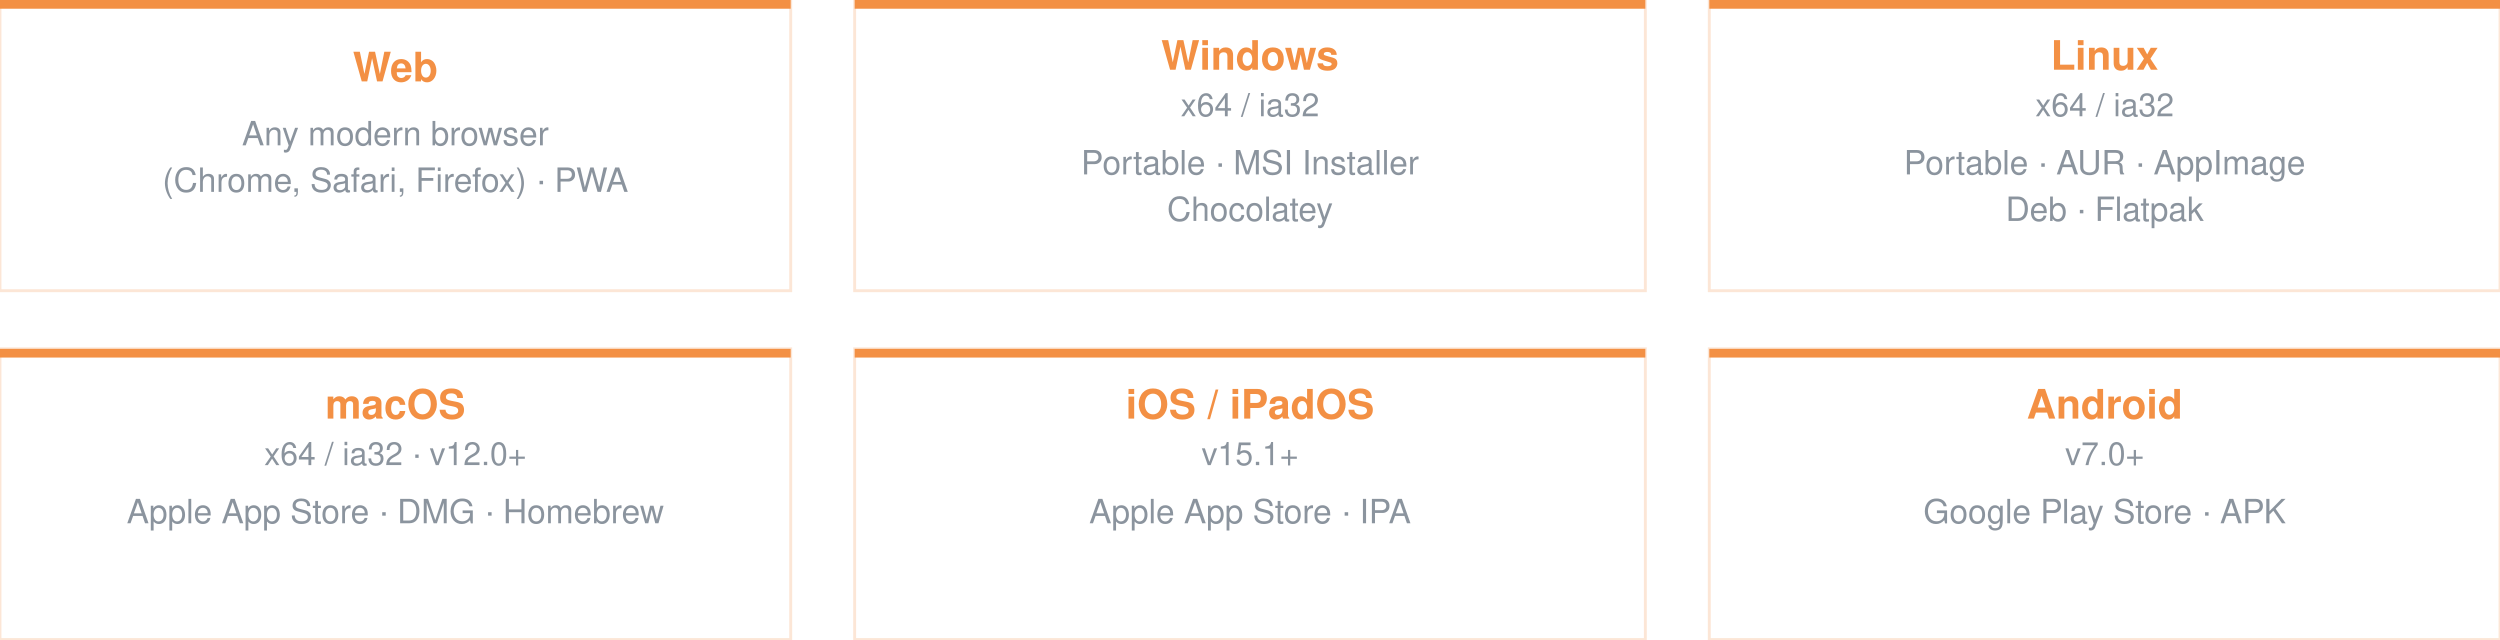
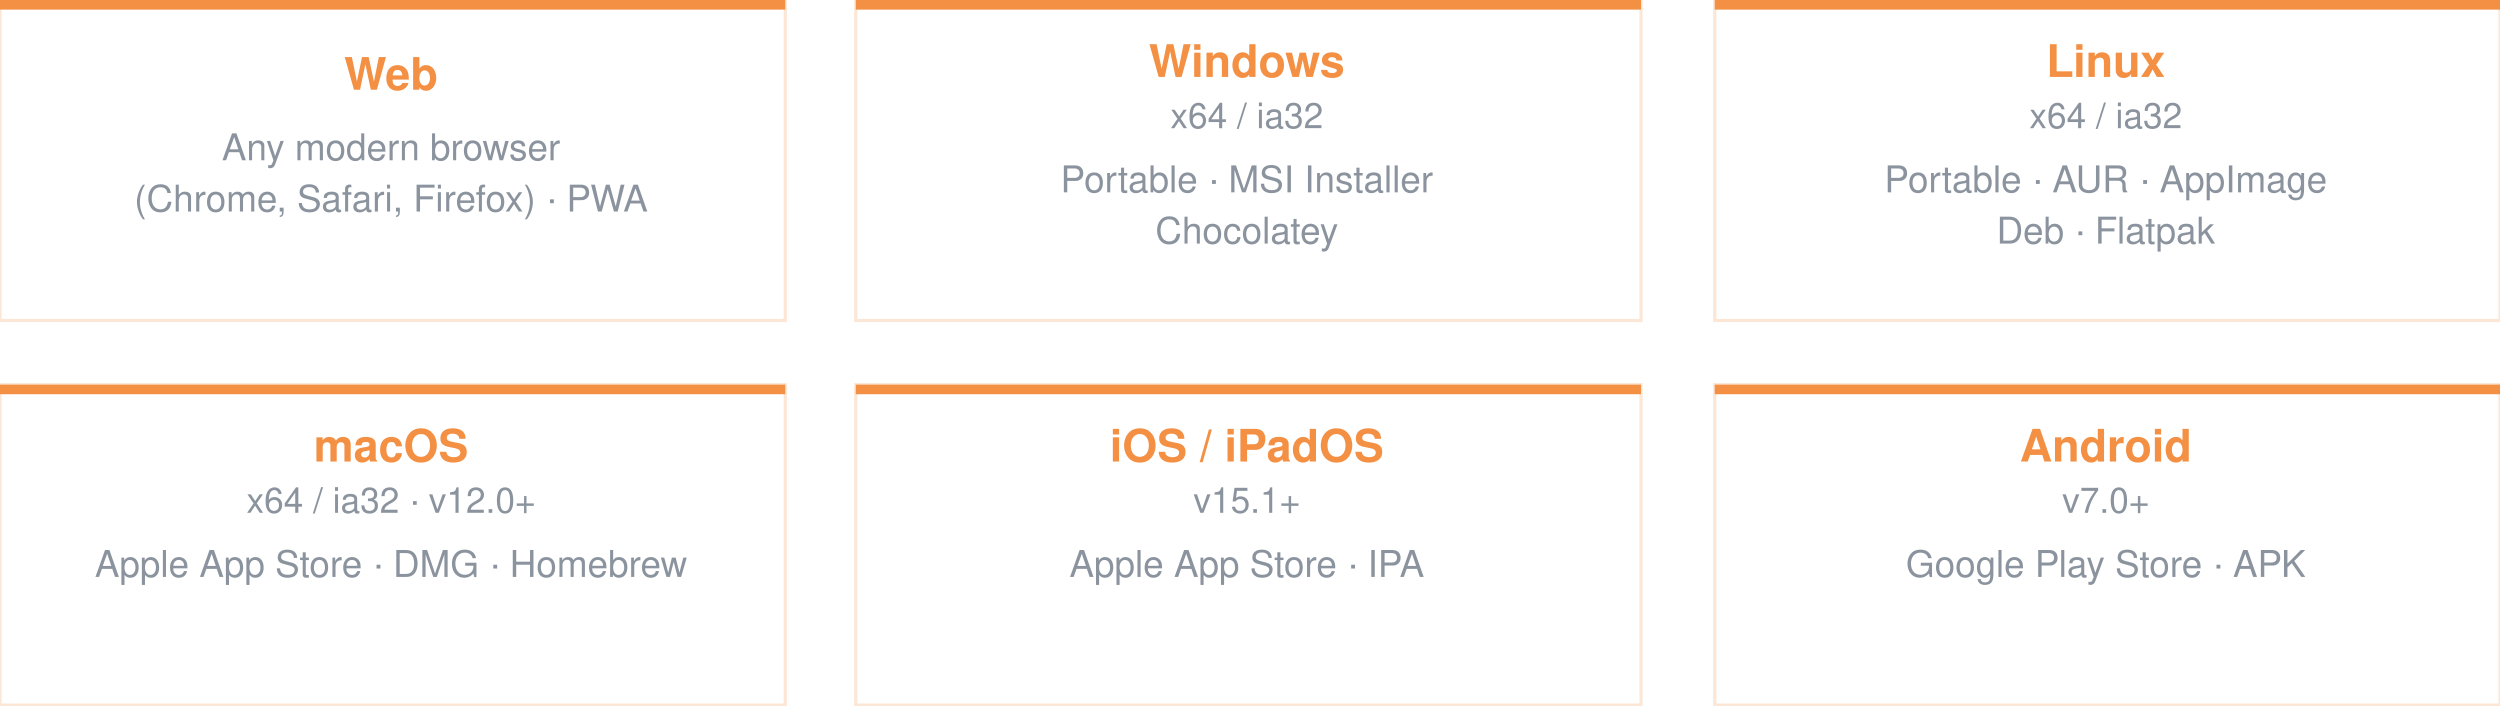
- <svg xmlns="http://www.w3.org/2000/svg" width="860" height="220" viewBox="0 0 860 220">
+ <svg xmlns="http://www.w3.org/2000/svg" width="780" height="220" viewBox="0 0 780 220">
  <defs>
    <style>
-       .card-border { fill: none; stroke: #F39044; stroke-opacity: 0.22; stroke-width: 1; }
-       .card-accent { fill: #F39044; }
-       .plat-name { font-family: -apple-system, BlinkMacSystemFont, 'Segoe UI', Helvetica, Arial, sans-serif; font-size: 14px; font-weight: 700; fill: #F39044; }
-       .plat-sub { font-family: -apple-system, BlinkMacSystemFont, 'Segoe UI', Helvetica, Arial, sans-serif; font-size: 11px; fill: #8b949e; }
-       .plat-dist { font-family: -apple-system, BlinkMacSystemFont, 'Segoe UI', Helvetica, Arial, sans-serif; font-size: 11.5px; fill: #8b949e; }
+       .cb { fill: none; stroke: #F39044; stroke-opacity: 0.22; stroke-width: 1; }
+       .ca { fill: #F39044; }
+       .pn { font-family: -apple-system, BlinkMacSystemFont, 'Segoe UI', Helvetica, Arial, sans-serif; font-size: 14px; font-weight: 700; fill: #F39044; }
+       .ps { font-family: -apple-system, BlinkMacSystemFont, 'Segoe UI', Helvetica, Arial, sans-serif; font-size: 11px; fill: #8b949e; }
+       .pd { font-family: -apple-system, BlinkMacSystemFont, 'Segoe UI', Helvetica, Arial, sans-serif; font-size: 11.5px; fill: #8b949e; }
    </style>
  </defs>
-   <rect x="0" y="0" width="272" height="100" fill="transparent" class="card-border" />
-   <rect x="0" y="0" width="272" height="3" class="card-accent" />
-   <text x="136" y="28" text-anchor="middle" class="plat-name">Web</text>
-   <text x="136" y="50" text-anchor="middle" class="plat-dist">Any modern browser</text>
-   <text x="136" y="66" text-anchor="middle" class="plat-dist">(Chrome, Safari, Firefox) · PWA</text>
-   <rect x="294" y="0" width="272" height="100" fill="transparent" class="card-border" />
-   <rect x="294" y="0" width="272" height="3" class="card-accent" />
-   <text x="430" y="24" text-anchor="middle" class="plat-name">Windows</text>
-   <text x="430" y="40" text-anchor="middle" class="plat-sub">x64 / ia32</text>
-   <text x="430" y="60" text-anchor="middle" class="plat-dist">Portable · MSI Installer</text>
-   <text x="430" y="76" text-anchor="middle" class="plat-dist">Chocolatey</text>
-   <rect x="588" y="0" width="272" height="100" fill="transparent" class="card-border" />
-   <rect x="588" y="0" width="272" height="3" class="card-accent" />
-   <text x="724" y="24" text-anchor="middle" class="plat-name">Linux</text>
-   <text x="724" y="40" text-anchor="middle" class="plat-sub">x64 / ia32</text>
-   <text x="724" y="60" text-anchor="middle" class="plat-dist">Portable · AUR · AppImage</text>
-   <text x="724" y="76" text-anchor="middle" class="plat-dist">Deb · Flatpak</text>
-   <rect x="0" y="120" width="272" height="100" fill="transparent" class="card-border" />
-   <rect x="0" y="120" width="272" height="3" class="card-accent" />
-   <text x="136" y="144" text-anchor="middle" class="plat-name">macOS</text>
-   <text x="136" y="160" text-anchor="middle" class="plat-sub">x64 / ia32 · v12.0+</text>
-   <text x="136" y="180" text-anchor="middle" class="plat-dist">Apple App Store · DMG · Homebrew</text>
-   <rect x="294" y="120" width="272" height="100" fill="transparent" class="card-border" />
-   <rect x="294" y="120" width="272" height="3" class="card-accent" />
-   <text x="430" y="144" text-anchor="middle" class="plat-name">iOS / iPadOS</text>
-   <text x="430" y="160" text-anchor="middle" class="plat-sub">v15.1+</text>
-   <text x="430" y="180" text-anchor="middle" class="plat-dist">Apple App Store · IPA</text>
-   <rect x="588" y="120" width="272" height="100" fill="transparent" class="card-border" />
-   <rect x="588" y="120" width="272" height="3" class="card-accent" />
-   <text x="724" y="144" text-anchor="middle" class="plat-name">Android</text>
-   <text x="724" y="160" text-anchor="middle" class="plat-sub">v7.0+</text>
-   <text x="724" y="180" text-anchor="middle" class="plat-dist">Google Play Store · APK</text>
+   <rect x="0" y="0" width="245" height="100" fill="transparent" class="cb" />
+   <rect x="0" y="0" width="245" height="3" class="ca" />
+   <text x="122" y="28" text-anchor="middle" class="pn">Web</text>
+   <text x="122" y="50" text-anchor="middle" class="pd">Any modern browser</text>
+   <text x="122" y="66" text-anchor="middle" class="pd">(Chrome, Safari, Firefox) · PWA</text>
+   <rect x="267" y="0" width="245" height="100" fill="transparent" class="cb" />
+   <rect x="267" y="0" width="245" height="3" class="ca" />
+   <text x="389" y="24" text-anchor="middle" class="pn">Windows</text>
+   <text x="389" y="40" text-anchor="middle" class="ps">x64 / ia32</text>
+   <text x="389" y="60" text-anchor="middle" class="pd">Portable · MSI Installer</text>
+   <text x="389" y="76" text-anchor="middle" class="pd">Chocolatey</text>
+   <rect x="535" y="0" width="245" height="100" fill="transparent" class="cb" />
+   <rect x="535" y="0" width="245" height="3" class="ca" />
+   <text x="657" y="24" text-anchor="middle" class="pn">Linux</text>
+   <text x="657" y="40" text-anchor="middle" class="ps">x64 / ia32</text>
+   <text x="657" y="60" text-anchor="middle" class="pd">Portable · AUR · AppImage</text>
+   <text x="657" y="76" text-anchor="middle" class="pd">Deb · Flatpak</text>
+   <rect x="0" y="120" width="245" height="100" fill="transparent" class="cb" />
+   <rect x="0" y="120" width="245" height="3" class="ca" />
+   <text x="122" y="144" text-anchor="middle" class="pn">macOS</text>
+   <text x="122" y="160" text-anchor="middle" class="ps">x64 / ia32 · v12.0+</text>
+   <text x="122" y="180" text-anchor="middle" class="pd">Apple App Store · DMG · Homebrew</text>
+   <rect x="267" y="120" width="245" height="100" fill="transparent" class="cb" />
+   <rect x="267" y="120" width="245" height="3" class="ca" />
+   <text x="389" y="144" text-anchor="middle" class="pn">iOS / iPadOS</text>
+   <text x="389" y="160" text-anchor="middle" class="ps">v15.1+</text>
+   <text x="389" y="180" text-anchor="middle" class="pd">Apple App Store · IPA</text>
+   <rect x="535" y="120" width="245" height="100" fill="transparent" class="cb" />
+   <rect x="535" y="120" width="245" height="3" class="ca" />
+   <text x="657" y="144" text-anchor="middle" class="pn">Android</text>
+   <text x="657" y="160" text-anchor="middle" class="ps">v7.0+</text>
+   <text x="657" y="180" text-anchor="middle" class="pd">Google Play Store · APK</text>
</svg>
